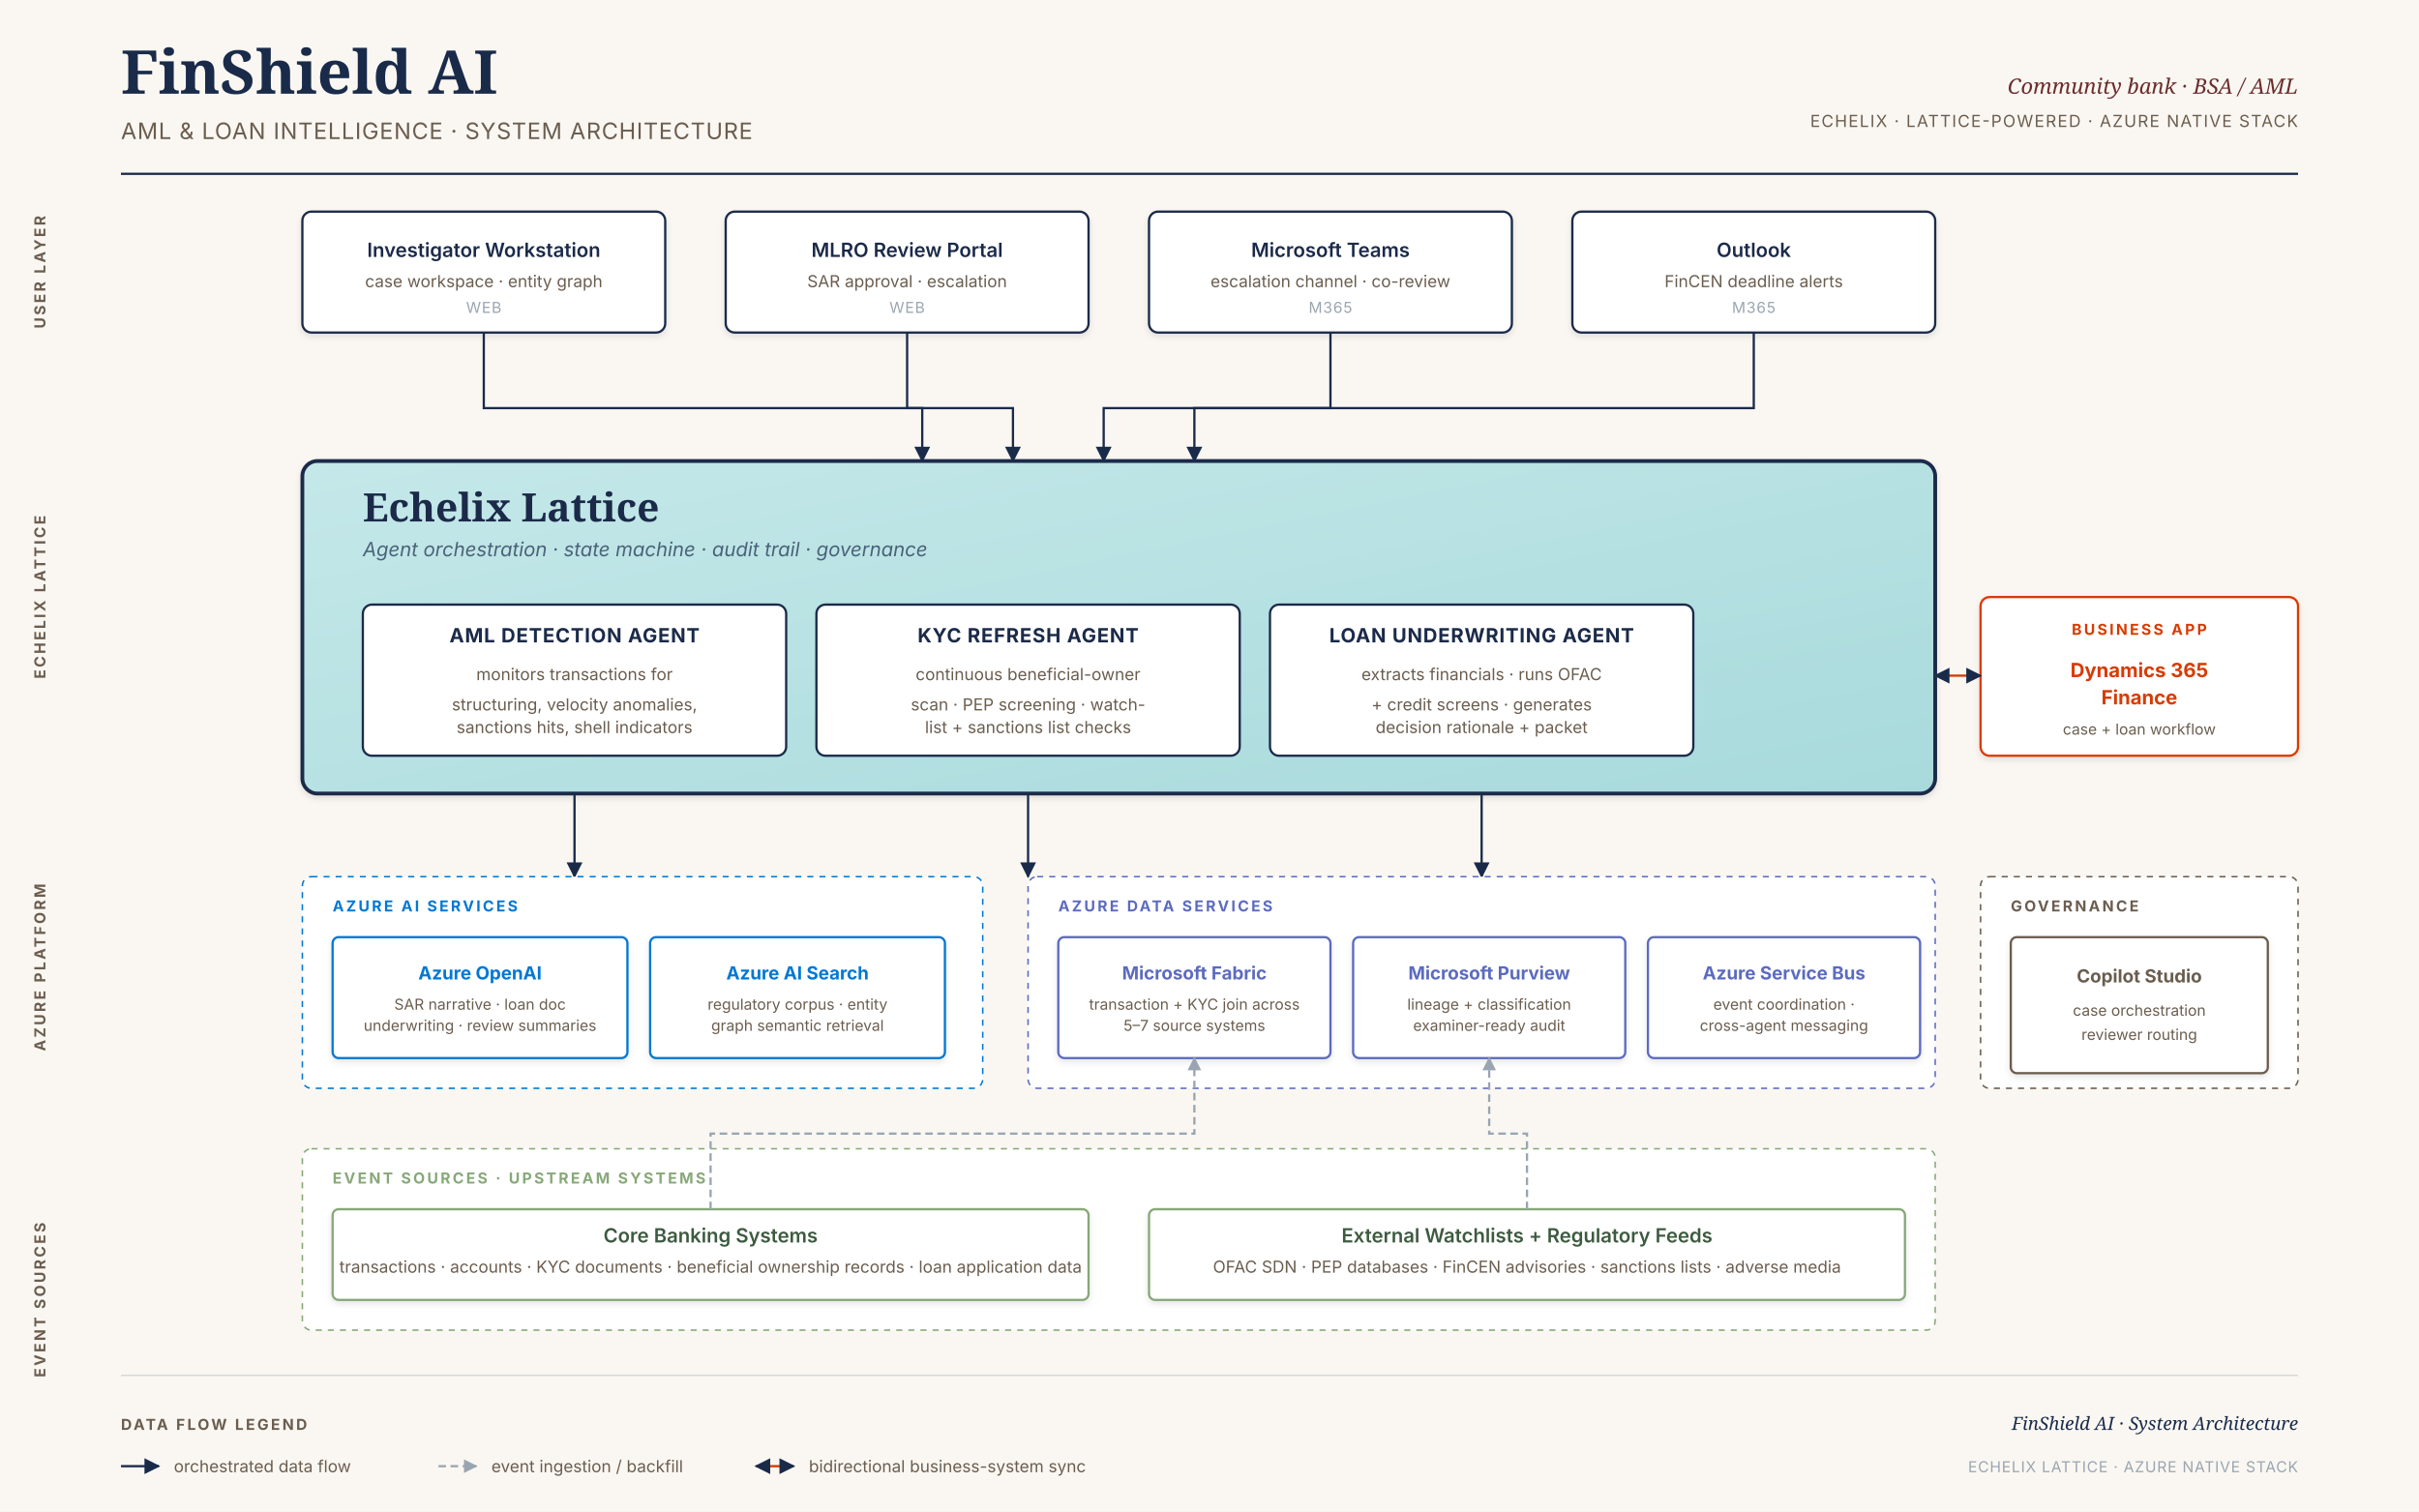
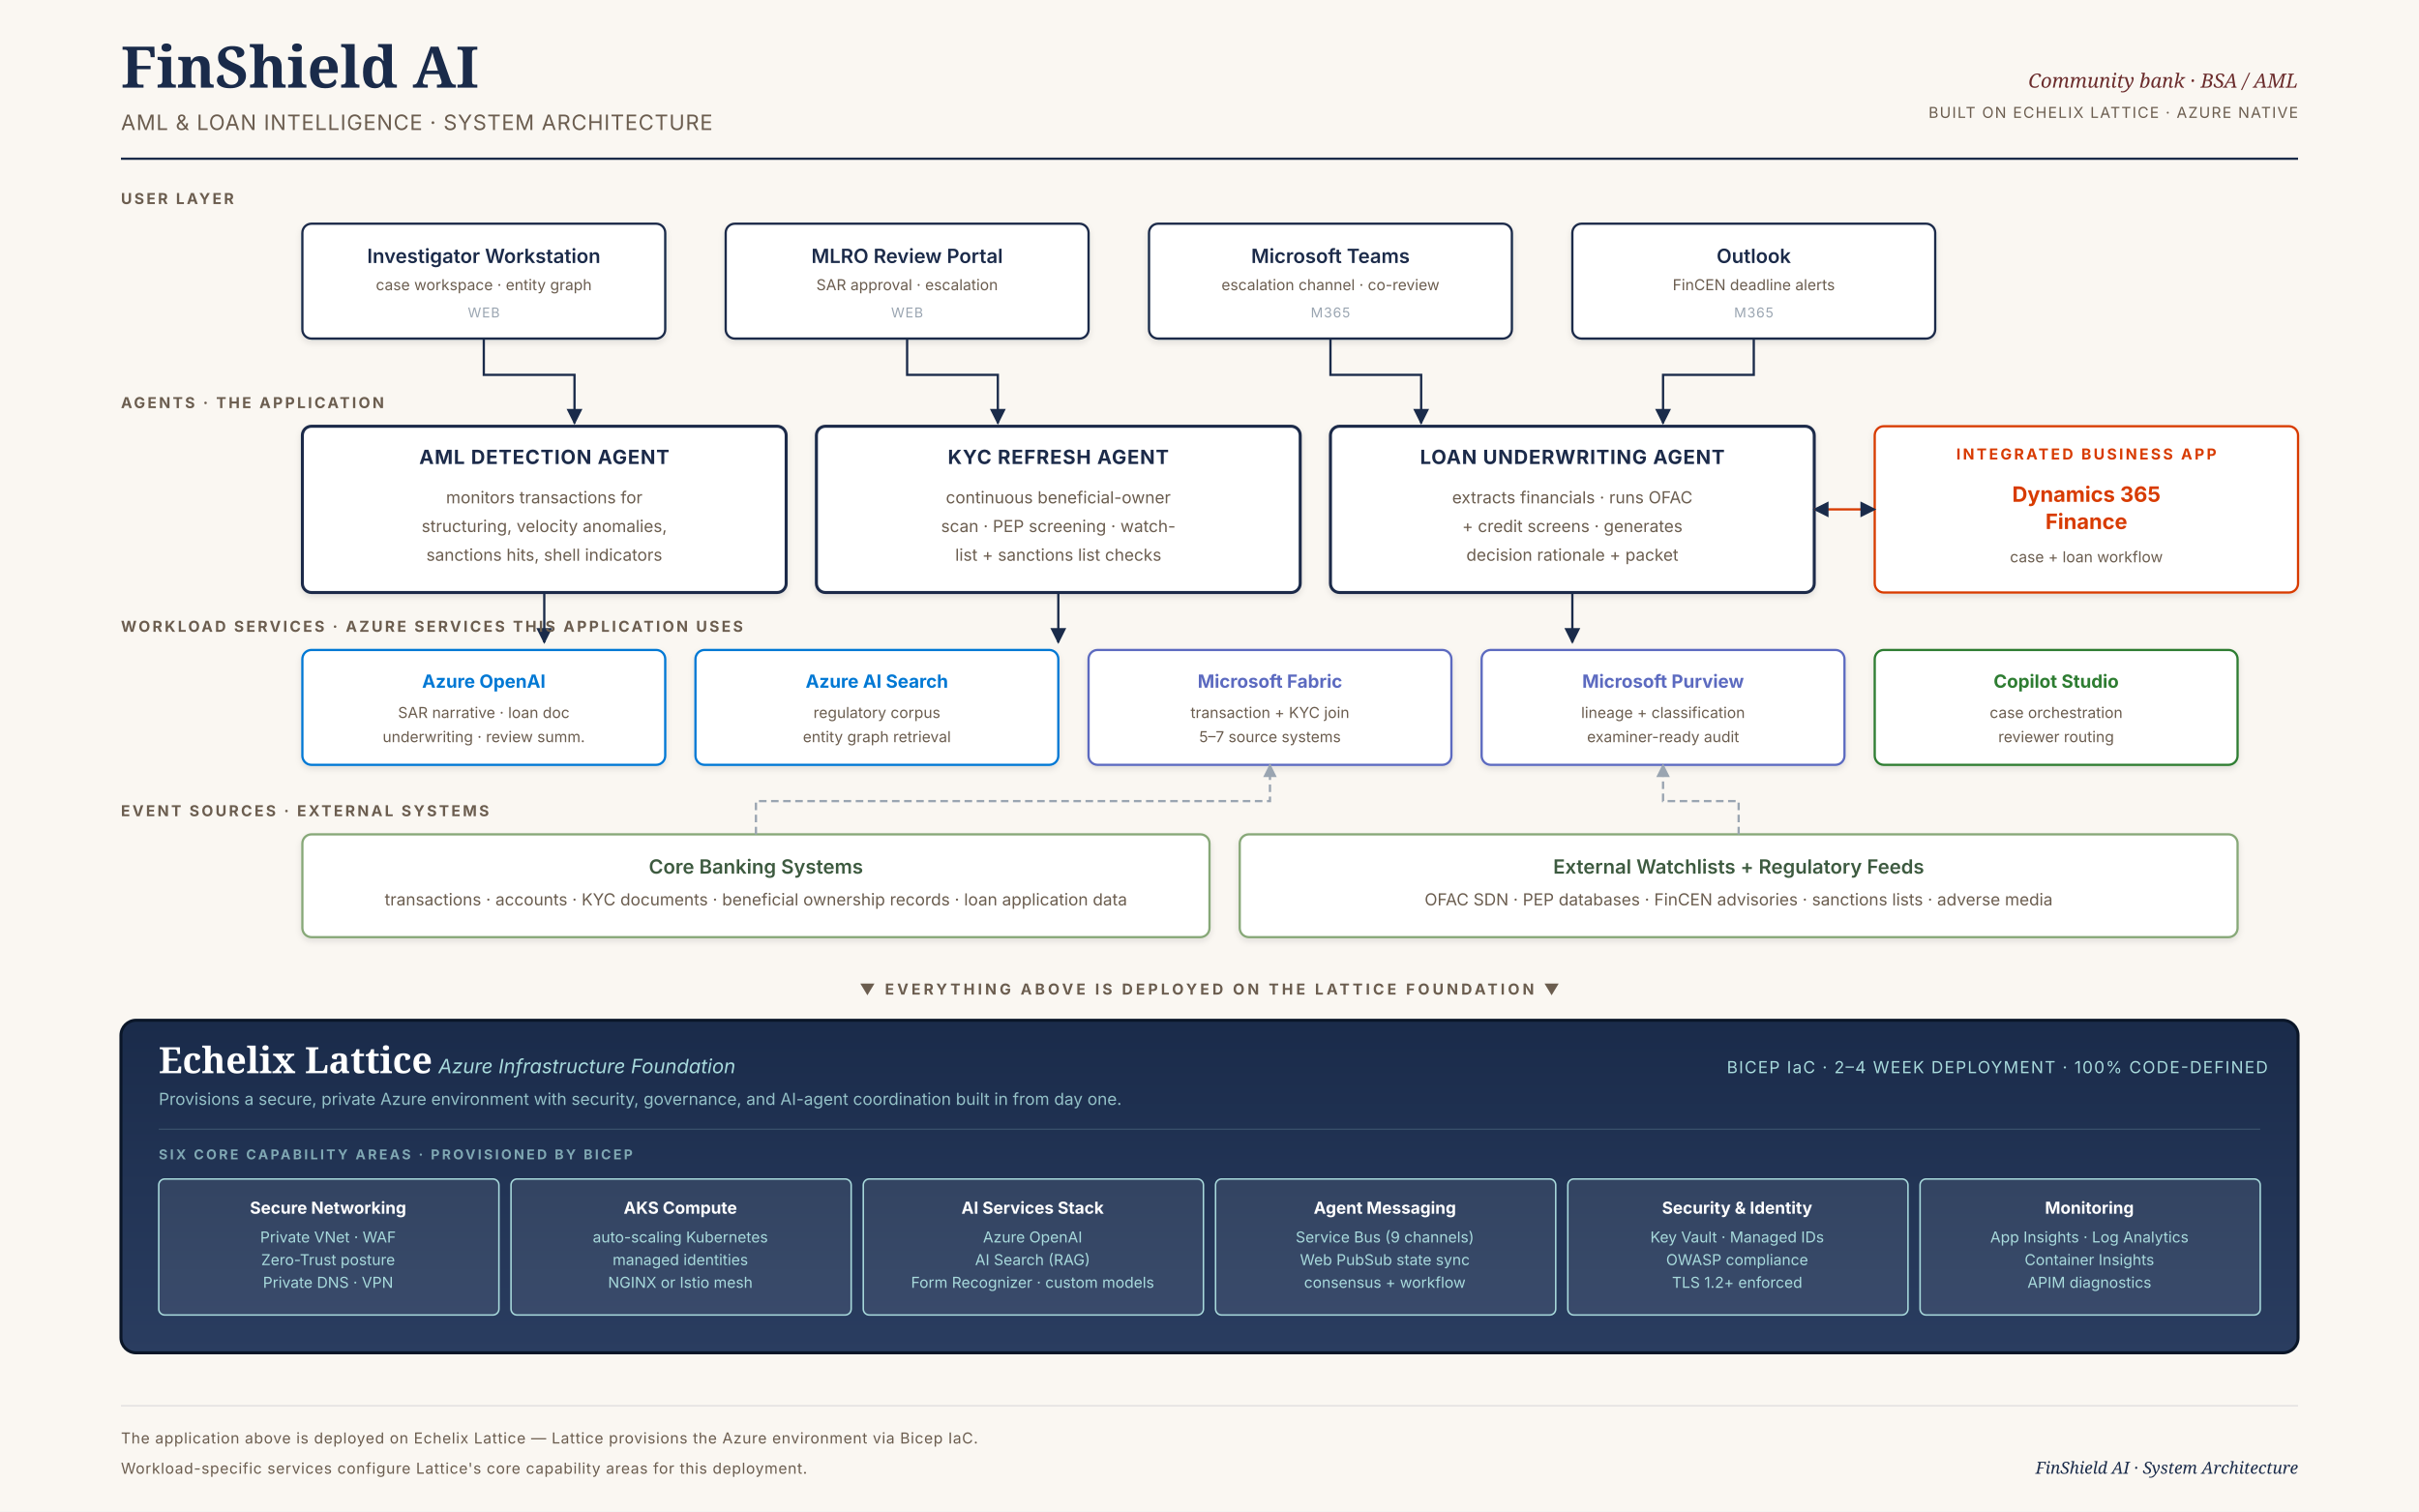
<svg xmlns="http://www.w3.org/2000/svg" viewBox="0 0 1600 1000" font-family="Inter, -apple-system, BlinkMacSystemFont, 'Helvetica Neue', Arial, sans-serif">
  <defs>
    <filter id="cardShadow" x="-5%" y="-5%" width="110%" height="115%">
      <feGaussianBlur in="SourceAlpha" stdDeviation="2" />
      <feOffset dx="0" dy="2" result="offset" />
      <feComponentTransfer>
        <feFuncA type="linear" slope="0.10" />
      </feComponentTransfer>
      <feMerge>
        <feMergeNode />
        <feMergeNode in="SourceGraphic" />
      </feMerge>
    </filter>
-     <linearGradient id="latticeFill" x1="0" y1="0" x2="1" y2="1">
-       <stop offset="0%" stop-color="#C5E8E9" />
-       <stop offset="100%" stop-color="#A8DADC" />
+     <linearGradient id="latticeFoundation" x1="0" y1="0" x2="0" y2="1">
+       <stop offset="0%" stop-color="#1A2B4A" />
+       <stop offset="100%" stop-color="#2A3D60" />
    </linearGradient>
    <marker id="arrow" viewBox="0 0 10 10" refX="9" refY="5" markerWidth="7" markerHeight="7" orient="auto-start-reverse">
      <path d="M 0 0 L 10 5 L 0 10 z" fill="#1A2B4A" />
    </marker>
    <marker id="arrowMuted" viewBox="0 0 10 10" refX="9" refY="5" markerWidth="6" markerHeight="6" orient="auto-start-reverse">
      <path d="M 0 0 L 10 5 L 0 10 z" fill="#9AA5B1" />
    </marker>
  </defs>
  <rect width="1600" height="1000" fill="#FAF7F2" />
-   <text x="80" y="62" font-family="Newsreader, 'Source Serif Pro', Georgia, serif" font-size="40" font-weight="600" fill="#1A2B4A">FinShield AI</text>
-   <text x="80" y="92" font-size="15" fill="#6B5D4F" letter-spacing="0.5">AML &amp; LOAN INTELLIGENCE  ·  SYSTEM ARCHITECTURE</text>
-   <line x1="80" y1="115" x2="1520" y2="115" stroke="#1A2B4A" stroke-width="1.5" />
-   <text x="1520" y="62" text-anchor="end" font-family="Newsreader, Georgia, serif" font-size="14" fill="#6B2C2C" font-style="italic">Community bank · BSA / AML</text>
-   <text x="1520" y="84" text-anchor="end" font-size="11" fill="#6B5D4F" letter-spacing="0.8">
-     ECHELIX  ·  LATTICE-POWERED  ·  AZURE NATIVE STACK
+   <text x="80" y="58" font-family="Newsreader, Georgia, serif" font-size="38" font-weight="600" fill="#1A2B4A">FinShield AI</text>
+   <text x="80" y="86" font-size="14" fill="#6B5D4F" letter-spacing="0.5">AML &amp; LOAN INTELLIGENCE  ·  SYSTEM ARCHITECTURE</text>
+   <line x1="80" y1="105" x2="1520" y2="105" stroke="#1A2B4A" stroke-width="1.5" />
+   <text x="1520" y="58" text-anchor="end" font-family="Newsreader, Georgia, serif" font-size="13" fill="#6B2C2C" font-style="italic">Community bank · BSA / AML</text>
+   <text x="1520" y="78" text-anchor="end" font-size="10" fill="#6B5D4F" letter-spacing="0.8">
+     BUILT ON ECHELIX LATTICE  ·  AZURE NATIVE
  </text>
-   <g font-size="10" font-weight="700" letter-spacing="1.5" fill="#6B5D4F">
-     <text x="30" y="180" transform="rotate(-90 30 180)" text-anchor="middle">USER LAYER</text>
-     <text x="30" y="395" transform="rotate(-90 30 395)" text-anchor="middle">ECHELIX LATTICE</text>
-     <text x="30" y="640" transform="rotate(-90 30 640)" text-anchor="middle">AZURE PLATFORM</text>
-     <text x="30" y="860" transform="rotate(-90 30 860)" text-anchor="middle">EVENT SOURCES</text>
+   <text x="80" y="135" font-size="10" font-weight="700" letter-spacing="1.5" fill="#6B5D4F">USER LAYER</text>
+   <g filter="url(#cardShadow)">
+     <rect x="200" y="148" width="240" height="76" rx="6" fill="#FFFFFF" stroke="#1A2B4A" stroke-width="1.5" />
+     <text x="320" y="174" text-anchor="middle" font-size="13" font-weight="600" fill="#1A2B4A">Investigator Workstation</text>
+     <text x="320" y="192" text-anchor="middle" font-size="10" fill="#6B5D4F">case workspace · entity graph</text>
+     <text x="320" y="210" text-anchor="middle" font-size="9" fill="#9AA5B1" letter-spacing="0.5">WEB</text>
+     <rect x="480" y="148" width="240" height="76" rx="6" fill="#FFFFFF" stroke="#1A2B4A" stroke-width="1.5" />
+     <text x="600" y="174" text-anchor="middle" font-size="13" font-weight="600" fill="#1A2B4A">MLRO Review Portal</text>
+     <text x="600" y="192" text-anchor="middle" font-size="10" fill="#6B5D4F">SAR approval · escalation</text>
+     <text x="600" y="210" text-anchor="middle" font-size="9" fill="#9AA5B1" letter-spacing="0.5">WEB</text>
+     <rect x="760" y="148" width="240" height="76" rx="6" fill="#FFFFFF" stroke="#1A2B4A" stroke-width="1.5" />
+     <text x="880" y="174" text-anchor="middle" font-size="13" font-weight="600" fill="#1A2B4A">Microsoft Teams</text>
+     <text x="880" y="192" text-anchor="middle" font-size="10" fill="#6B5D4F">escalation channel · co-review</text>
+     <text x="880" y="210" text-anchor="middle" font-size="9" fill="#9AA5B1" letter-spacing="0.5">M365</text>
+     <rect x="1040" y="148" width="240" height="76" rx="6" fill="#FFFFFF" stroke="#1A2B4A" stroke-width="1.5" />
+     <text x="1160" y="174" text-anchor="middle" font-size="13" font-weight="600" fill="#1A2B4A">Outlook</text>
+     <text x="1160" y="192" text-anchor="middle" font-size="10" fill="#6B5D4F">FinCEN deadline alerts</text>
+     <text x="1160" y="210" text-anchor="middle" font-size="9" fill="#9AA5B1" letter-spacing="0.5">M365</text>
+   </g>
+   <g stroke="#1A2B4A" stroke-width="1.5" fill="none" marker-end="url(#arrow)">
+     <path d="M 320 224 L 320 248 L 380 248 L 380 280" />
+     <path d="M 600 224 L 600 248 L 660 248 L 660 280" />
+     <path d="M 880 224 L 880 248 L 940 248 L 940 280" />
+     <path d="M 1160 224 L 1160 248 L 1100 248 L 1100 280" />
+   </g>
+   <text x="80" y="270" font-size="10" font-weight="700" letter-spacing="1.5" fill="#6B5D4F">AGENTS  ·  THE APPLICATION</text>
+   <g filter="url(#cardShadow)">
+     <rect x="200" y="282" width="320" height="110" rx="6" fill="#FFFFFF" stroke="#1A2B4A" stroke-width="2" />
+     <text x="360" y="307" text-anchor="middle" font-size="13" font-weight="700" fill="#1A2B4A" letter-spacing="0.5">AML DETECTION AGENT</text>
+     <text x="360" y="333" text-anchor="middle" font-size="11" fill="#6B5D4F">monitors transactions for</text>
+     <text x="360" y="352" text-anchor="middle" font-size="11" fill="#6B5D4F">structuring, velocity anomalies,</text>
+     <text x="360" y="371" text-anchor="middle" font-size="11" fill="#6B5D4F">sanctions hits, shell indicators</text>
+     <rect x="540" y="282" width="320" height="110" rx="6" fill="#FFFFFF" stroke="#1A2B4A" stroke-width="2" />
+     <text x="700" y="307" text-anchor="middle" font-size="13" font-weight="700" fill="#1A2B4A" letter-spacing="0.5">KYC REFRESH AGENT</text>
+     <text x="700" y="333" text-anchor="middle" font-size="11" fill="#6B5D4F">continuous beneficial-owner</text>
+     <text x="700" y="352" text-anchor="middle" font-size="11" fill="#6B5D4F">scan · PEP screening · watch-</text>
+     <text x="700" y="371" text-anchor="middle" font-size="11" fill="#6B5D4F">list + sanctions list checks</text>
+     <rect x="880" y="282" width="320" height="110" rx="6" fill="#FFFFFF" stroke="#1A2B4A" stroke-width="2" />
+     <text x="1040" y="307" text-anchor="middle" font-size="13" font-weight="700" fill="#1A2B4A" letter-spacing="0.5">LOAN UNDERWRITING AGENT</text>
+     <text x="1040" y="333" text-anchor="middle" font-size="11" fill="#6B5D4F">extracts financials · runs OFAC</text>
+     <text x="1040" y="352" text-anchor="middle" font-size="11" fill="#6B5D4F">+ credit screens · generates</text>
+     <text x="1040" y="371" text-anchor="middle" font-size="11" fill="#6B5D4F">decision rationale + packet</text>
  </g>
  <g filter="url(#cardShadow)">
-     <rect x="200" y="140" width="240" height="80" rx="6" fill="#FFFFFF" stroke="#1A2B4A" stroke-width="1.5" />
-     <text x="320" y="170" text-anchor="middle" font-size="13" font-weight="600" fill="#1A2B4A">Investigator Workstation</text>
-     <text x="320" y="190" text-anchor="middle" font-size="11" fill="#6B5D4F">case workspace · entity graph</text>
-     <text x="320" y="207" text-anchor="middle" font-size="10" fill="#9AA5B1" letter-spacing="0.5">WEB</text>
-     <rect x="480" y="140" width="240" height="80" rx="6" fill="#FFFFFF" stroke="#1A2B4A" stroke-width="1.5" />
-     <text x="600" y="170" text-anchor="middle" font-size="13" font-weight="600" fill="#1A2B4A">MLRO Review Portal</text>
-     <text x="600" y="190" text-anchor="middle" font-size="11" fill="#6B5D4F">SAR approval · escalation</text>
-     <text x="600" y="207" text-anchor="middle" font-size="10" fill="#9AA5B1" letter-spacing="0.5">WEB</text>
-     <rect x="760" y="140" width="240" height="80" rx="6" fill="#FFFFFF" stroke="#1A2B4A" stroke-width="1.5" />
-     <text x="880" y="170" text-anchor="middle" font-size="13" font-weight="600" fill="#1A2B4A">Microsoft Teams</text>
-     <text x="880" y="190" text-anchor="middle" font-size="11" fill="#6B5D4F">escalation channel · co-review</text>
-     <text x="880" y="207" text-anchor="middle" font-size="10" fill="#9AA5B1" letter-spacing="0.5">M365</text>
-     <rect x="1040" y="140" width="240" height="80" rx="6" fill="#FFFFFF" stroke="#1A2B4A" stroke-width="1.5" />
-     <text x="1160" y="170" text-anchor="middle" font-size="13" font-weight="600" fill="#1A2B4A">Outlook</text>
-     <text x="1160" y="190" text-anchor="middle" font-size="11" fill="#6B5D4F">FinCEN deadline alerts</text>
-     <text x="1160" y="207" text-anchor="middle" font-size="10" fill="#9AA5B1" letter-spacing="0.5">M365</text>
+     <rect x="1240" y="282" width="280" height="110" rx="6" fill="#FFFFFF" stroke="#D83B01" stroke-width="1.5" />
+     <text x="1380" y="304" text-anchor="middle" font-size="10" font-weight="700" letter-spacing="1.5" fill="#D83B01">INTEGRATED BUSINESS APP</text>
+     <text x="1380" y="332" text-anchor="middle" font-size="14" font-weight="700" fill="#D83B01">Dynamics 365</text>
+     <text x="1380" y="350" text-anchor="middle" font-size="14" font-weight="700" fill="#D83B01">Finance</text>
+     <text x="1380" y="372" text-anchor="middle" font-size="10" fill="#6B5D4F">case + loan workflow</text>
+   </g>
+   <g stroke="#D83B01" stroke-width="1.5" fill="none" marker-end="url(#arrow)" marker-start="url(#arrow)">
+     <path d="M 1200 337 L 1240 337" />
  </g>
  <g stroke="#1A2B4A" stroke-width="1.5" fill="none" marker-end="url(#arrow)">
-     <path d="M 320 220 L 320 270 L 610 270 L 610 305" />
-     <path d="M 600 220 L 600 270 L 670 270 L 670 305" />
-     <path d="M 880 220 L 880 270 L 730 270 L 730 305" />
-     <path d="M 1160 220 L 1160 270 L 790 270 L 790 305" />
+     <path d="M 360 392 L 360 425" />
+     <path d="M 700 392 L 700 425" />
+     <path d="M 1040 392 L 1040 425" />
  </g>
+   <text x="80" y="418" font-size="10" font-weight="700" letter-spacing="1.5" fill="#6B5D4F">WORKLOAD SERVICES  ·  AZURE SERVICES THIS APPLICATION USES</text>
  <g filter="url(#cardShadow)">
-     <rect x="200" y="305" width="1080" height="220" rx="10" fill="url(#latticeFill)" stroke="#1A2B4A" stroke-width="2.5" />
-     <text x="240" y="345" font-family="Newsreader, Georgia, serif" font-size="26" font-weight="600" fill="#1A2B4A">Echelix Lattice</text>
-     <text x="240" y="368" font-size="13" fill="#1A2B4A" font-style="italic" opacity="0.7">
-       Agent orchestration · state machine · audit trail · governance
-     </text>
-     <rect x="240" y="400" width="280" height="100" rx="6" fill="#FFFFFF" stroke="#1A2B4A" stroke-width="1.5" />
-     <text x="380" y="425" text-anchor="middle" font-size="13" font-weight="700" fill="#1A2B4A" letter-spacing="0.5">AML DETECTION AGENT</text>
-     <text x="380" y="450" text-anchor="middle" font-size="11" fill="#6B5D4F">monitors transactions for</text>
-     <text x="380" y="470" text-anchor="middle" font-size="11" fill="#6B5D4F">structuring, velocity anomalies,</text>
-     <text x="380" y="485" text-anchor="middle" font-size="11" fill="#6B5D4F">sanctions hits, shell indicators</text>
-     <rect x="540" y="400" width="280" height="100" rx="6" fill="#FFFFFF" stroke="#1A2B4A" stroke-width="1.5" />
-     <text x="680" y="425" text-anchor="middle" font-size="13" font-weight="700" fill="#1A2B4A" letter-spacing="0.5">KYC REFRESH AGENT</text>
-     <text x="680" y="450" text-anchor="middle" font-size="11" fill="#6B5D4F">continuous beneficial-owner</text>
-     <text x="680" y="470" text-anchor="middle" font-size="11" fill="#6B5D4F">scan · PEP screening · watch-</text>
-     <text x="680" y="485" text-anchor="middle" font-size="11" fill="#6B5D4F">list + sanctions list checks</text>
-     <rect x="840" y="400" width="280" height="100" rx="6" fill="#FFFFFF" stroke="#1A2B4A" stroke-width="1.5" />
-     <text x="980" y="425" text-anchor="middle" font-size="13" font-weight="700" fill="#1A2B4A" letter-spacing="0.5">LOAN UNDERWRITING AGENT</text>
-     <text x="980" y="450" text-anchor="middle" font-size="11" fill="#6B5D4F">extracts financials · runs OFAC</text>
-     <text x="980" y="470" text-anchor="middle" font-size="11" fill="#6B5D4F">+ credit screens · generates</text>
-     <text x="980" y="485" text-anchor="middle" font-size="11" fill="#6B5D4F">decision rationale + packet</text>
+     <rect x="200" y="430" width="240" height="76" rx="6" fill="#FFFFFF" stroke="#0078D4" stroke-width="1.5" />
+     <text x="320" y="455" text-anchor="middle" font-size="12" font-weight="700" fill="#0078D4">Azure OpenAI</text>
+     <text x="320" y="475" text-anchor="middle" font-size="10" fill="#6B5D4F">SAR narrative · loan doc</text>
+     <text x="320" y="491" text-anchor="middle" font-size="10" fill="#6B5D4F">underwriting · review summ.</text>
+     <rect x="460" y="430" width="240" height="76" rx="6" fill="#FFFFFF" stroke="#0078D4" stroke-width="1.5" />
+     <text x="580" y="455" text-anchor="middle" font-size="12" font-weight="700" fill="#0078D4">Azure AI Search</text>
+     <text x="580" y="475" text-anchor="middle" font-size="10" fill="#6B5D4F">regulatory corpus</text>
+     <text x="580" y="491" text-anchor="middle" font-size="10" fill="#6B5D4F">entity graph retrieval</text>
+     <rect x="720" y="430" width="240" height="76" rx="6" fill="#FFFFFF" stroke="#5C6BC0" stroke-width="1.5" />
+     <text x="840" y="455" text-anchor="middle" font-size="12" font-weight="700" fill="#5C6BC0">Microsoft Fabric</text>
+     <text x="840" y="475" text-anchor="middle" font-size="10" fill="#6B5D4F">transaction + KYC join</text>
+     <text x="840" y="491" text-anchor="middle" font-size="10" fill="#6B5D4F">5–7 source systems</text>
+     <rect x="980" y="430" width="240" height="76" rx="6" fill="#FFFFFF" stroke="#5C6BC0" stroke-width="1.5" />
+     <text x="1100" y="455" text-anchor="middle" font-size="12" font-weight="700" fill="#5C6BC0">Microsoft Purview</text>
+     <text x="1100" y="475" text-anchor="middle" font-size="10" fill="#6B5D4F">lineage + classification</text>
+     <text x="1100" y="491" text-anchor="middle" font-size="10" fill="#6B5D4F">examiner-ready audit</text>
+     <rect x="1240" y="430" width="240" height="76" rx="6" fill="#FFFFFF" stroke="#2E7D32" stroke-width="1.5" />
+     <text x="1360" y="455" text-anchor="middle" font-size="12" font-weight="700" fill="#2E7D32">Copilot Studio</text>
+     <text x="1360" y="475" text-anchor="middle" font-size="10" fill="#6B5D4F">case orchestration</text>
+     <text x="1360" y="491" text-anchor="middle" font-size="10" fill="#6B5D4F">reviewer routing</text>
  </g>
-   <g stroke="#1A2B4A" stroke-width="1.5" fill="none" marker-end="url(#arrow)">
-     <path d="M 380 525 L 380 580" />
-     <path d="M 680 525 L 680 580" />
-     <path d="M 980 525 L 980 580" />
-   </g>
-   <g>
-     <rect x="200" y="580" width="450" height="140" rx="6" fill="#FFFFFF" stroke="#0078D4" stroke-width="1" stroke-dasharray="4,4" />
-     <text x="220" y="603" font-size="10" font-weight="700" letter-spacing="1.5" fill="#0078D4">AZURE AI SERVICES</text>
-     <g filter="url(#cardShadow)">
-       <rect x="220" y="620" width="195" height="80" rx="4" fill="#FFFFFF" stroke="#0078D4" stroke-width="1.5" />
-       <text x="317.5" y="648" text-anchor="middle" font-size="12" font-weight="700" fill="#0078D4">Azure OpenAI</text>
-       <text x="317.5" y="668" text-anchor="middle" font-size="10" fill="#6B5D4F">SAR narrative · loan doc</text>
-       <text x="317.5" y="682" text-anchor="middle" font-size="10" fill="#6B5D4F">underwriting · review summaries</text>
-       <rect x="430" y="620" width="195" height="80" rx="4" fill="#FFFFFF" stroke="#0078D4" stroke-width="1.5" />
-       <text x="527.5" y="648" text-anchor="middle" font-size="12" font-weight="700" fill="#0078D4">Azure AI Search</text>
-       <text x="527.5" y="668" text-anchor="middle" font-size="10" fill="#6B5D4F">regulatory corpus · entity</text>
-       <text x="527.5" y="682" text-anchor="middle" font-size="10" fill="#6B5D4F">graph semantic retrieval</text>
-     </g>
-   </g>
-   <g>
-     <rect x="680" y="580" width="600" height="140" rx="6" fill="#FFFFFF" stroke="#5C6BC0" stroke-width="1" stroke-dasharray="4,4" />
-     <text x="700" y="603" font-size="10" font-weight="700" letter-spacing="1.5" fill="#5C6BC0">AZURE DATA SERVICES</text>
-     <g filter="url(#cardShadow)">
-       <rect x="700" y="620" width="180" height="80" rx="4" fill="#FFFFFF" stroke="#5C6BC0" stroke-width="1.5" />
-       <text x="790" y="648" text-anchor="middle" font-size="12" font-weight="700" fill="#5C6BC0">Microsoft Fabric</text>
-       <text x="790" y="668" text-anchor="middle" font-size="10" fill="#6B5D4F">transaction + KYC join across</text>
-       <text x="790" y="682" text-anchor="middle" font-size="10" fill="#6B5D4F">5–7 source systems</text>
-       <rect x="895" y="620" width="180" height="80" rx="4" fill="#FFFFFF" stroke="#5C6BC0" stroke-width="1.5" />
-       <text x="985" y="648" text-anchor="middle" font-size="12" font-weight="700" fill="#5C6BC0">Microsoft Purview</text>
-       <text x="985" y="668" text-anchor="middle" font-size="10" fill="#6B5D4F">lineage + classification</text>
-       <text x="985" y="682" text-anchor="middle" font-size="10" fill="#6B5D4F">examiner-ready audit</text>
-       <rect x="1090" y="620" width="180" height="80" rx="4" fill="#FFFFFF" stroke="#5C6BC0" stroke-width="1.5" />
-       <text x="1180" y="648" text-anchor="middle" font-size="12" font-weight="700" fill="#5C6BC0">Azure Service Bus</text>
-       <text x="1180" y="668" text-anchor="middle" font-size="10" fill="#6B5D4F">event coordination ·</text>
-       <text x="1180" y="682" text-anchor="middle" font-size="10" fill="#6B5D4F">cross-agent messaging</text>
-     </g>
-   </g>
+   <text x="80" y="540" font-size="10" font-weight="700" letter-spacing="1.5" fill="#6B5D4F">EVENT SOURCES  ·  EXTERNAL SYSTEMS</text>
  <g filter="url(#cardShadow)">
-     <rect x="1310" y="395" width="210" height="105" rx="6" fill="#FFFFFF" stroke="#D83B01" stroke-width="1.5" />
-     <text x="1415" y="420" text-anchor="middle" font-size="10" font-weight="700" letter-spacing="1.5" fill="#D83B01">BUSINESS APP</text>
-     <text x="1415" y="448" text-anchor="middle" font-size="13" font-weight="700" fill="#D83B01">Dynamics 365</text>
-     <text x="1415" y="466" text-anchor="middle" font-size="13" font-weight="700" fill="#D83B01">Finance</text>
-     <text x="1415" y="486" text-anchor="middle" font-size="10" fill="#6B5D4F">case + loan workflow</text>
-   </g>
-   <g stroke="#D83B01" stroke-width="1.5" fill="none" marker-end="url(#arrow)" marker-start="url(#arrow)">
-     <path d="M 1280 447 L 1310 447" />
-   </g>
-   <g>
-     <rect x="200" y="760" width="1080" height="120" rx="6" fill="#FFFFFF" stroke="#87A878" stroke-width="1" stroke-dasharray="4,4" />
-     <text x="220" y="783" font-size="10" font-weight="700" letter-spacing="1.5" fill="#87A878">EVENT SOURCES · UPSTREAM SYSTEMS</text>
-     <g filter="url(#cardShadow)">
-       <rect x="220" y="800" width="500" height="60" rx="4" fill="#FFFFFF" stroke="#87A878" stroke-width="1.5" />
-       <text x="470" y="822" text-anchor="middle" font-size="13" font-weight="600" fill="#3D5A3F">Core Banking Systems</text>
-       <text x="470" y="842" text-anchor="middle" font-size="11" fill="#6B5D4F">transactions · accounts · KYC documents · beneficial ownership records · loan application data</text>
-       <rect x="760" y="800" width="500" height="60" rx="4" fill="#FFFFFF" stroke="#87A878" stroke-width="1.5" />
-       <text x="1010" y="822" text-anchor="middle" font-size="13" font-weight="600" fill="#3D5A3F">External Watchlists + Regulatory Feeds</text>
-       <text x="1010" y="842" text-anchor="middle" font-size="11" fill="#6B5D4F">OFAC SDN · PEP databases · FinCEN advisories · sanctions lists · adverse media</text>
-     </g>
+     <rect x="200" y="552" width="600" height="68" rx="6" fill="#FFFFFF" stroke="#87A878" stroke-width="1.5" />
+     <text x="500" y="578" text-anchor="middle" font-size="13" font-weight="600" fill="#3D5A3F">Core Banking Systems</text>
+     <text x="500" y="599" text-anchor="middle" font-size="11" fill="#6B5D4F">transactions · accounts · KYC documents · beneficial ownership records · loan application data</text>
+     <rect x="820" y="552" width="660" height="68" rx="6" fill="#FFFFFF" stroke="#87A878" stroke-width="1.5" />
+     <text x="1150" y="578" text-anchor="middle" font-size="13" font-weight="600" fill="#3D5A3F">External Watchlists + Regulatory Feeds</text>
+     <text x="1150" y="599" text-anchor="middle" font-size="11" fill="#6B5D4F">OFAC SDN · PEP databases · FinCEN advisories · sanctions lists · adverse media</text>
  </g>
  <g stroke="#9AA5B1" stroke-width="1.5" fill="none" marker-end="url(#arrowMuted)" stroke-dasharray="5,3">
-     <path d="M 470 800 L 470 750 L 790 750 L 790 700" />
-     <path d="M 1010 800 L 1010 750 L 985 750 L 985 700" />
+     <path d="M 500 552 L 500 530 L 840 530 L 840 506" />
+     <path d="M 1150 552 L 1150 530 L 1100 530 L 1100 506" />
  </g>
-   <g>
-     <rect x="1310" y="580" width="210" height="140" rx="6" fill="#FFFFFF" stroke="#6B5D4F" stroke-width="1" stroke-dasharray="4,4" />
-     <text x="1330" y="603" font-size="10" font-weight="700" letter-spacing="1.5" fill="#6B5D4F">GOVERNANCE</text>
-     <g filter="url(#cardShadow)">
-       <rect x="1330" y="620" width="170" height="90" rx="4" fill="#FFFFFF" stroke="#6B5D4F" stroke-width="1.5" />
-       <text x="1415" y="650" text-anchor="middle" font-size="12" font-weight="700" fill="#6B5D4F">Copilot Studio</text>
-       <text x="1415" y="672" text-anchor="middle" font-size="10" fill="#6B5D4F">case orchestration</text>
-       <text x="1415" y="688" text-anchor="middle" font-size="10" fill="#6B5D4F">reviewer routing</text>
-     </g>
-   </g>
-   <line x1="80" y1="910" x2="1520" y2="910" stroke="#1A2B4A" stroke-width="0.5" opacity="0.3" />
-   <g font-size="11">
-     <text x="80" y="946" font-size="10" font-weight="700" letter-spacing="1.5" fill="#6B5D4F">DATA FLOW LEGEND</text>
-     <line x1="80" y1="970" x2="105" y2="970" stroke="#1A2B4A" stroke-width="1.5" marker-end="url(#arrow)" />
-     <text x="115" y="974" fill="#6B5D4F">orchestrated data flow</text>
-     <line x1="290" y1="970" x2="315" y2="970" stroke="#9AA5B1" stroke-width="1.5" stroke-dasharray="5,3" marker-end="url(#arrowMuted)" />
-     <text x="325" y="974" fill="#6B5D4F">event ingestion / backfill</text>
-     <line x1="500" y1="970" x2="525" y2="970" stroke="#D83B01" stroke-width="1.5" marker-end="url(#arrow)" marker-start="url(#arrow)" />
-     <text x="535" y="974" fill="#6B5D4F">bidirectional business-system sync</text>
-   </g>
-   <text x="1520" y="946" text-anchor="end" font-family="Newsreader, Georgia, serif" font-size="12" fill="#1A2B4A" font-style="italic">FinShield AI · System Architecture</text>
-   <text x="1520" y="974" text-anchor="end" font-size="10" fill="#9AA5B1" letter-spacing="0.5">
-     ECHELIX LATTICE  ·  AZURE NATIVE STACK
+   <text x="800" y="658" text-anchor="middle" font-size="10" font-weight="700" letter-spacing="2" fill="#6B5D4F">
+     ▼  EVERYTHING ABOVE IS DEPLOYED ON THE LATTICE FOUNDATION  ▼
  </text>
+   <rect x="80" y="675" width="1440" height="220" rx="10" fill="url(#latticeFoundation)" stroke="#0A1628" stroke-width="2" />
+   <text x="105" y="710" font-family="Newsreader, Georgia, serif" font-size="24" font-weight="600" fill="#FFFFFF">Echelix Lattice</text>
+   <text x="290" y="710" font-size="13" fill="#A8DADC" font-style="italic">
+     Azure Infrastructure Foundation
+   </text>
+   <text x="1500" y="710" text-anchor="end" font-size="11" fill="#A8DADC" letter-spacing="0.8">
+     BICEP IaC  ·  2–4 WEEK DEPLOYMENT  ·  100% CODE-DEFINED
+   </text>
+   <text x="105" y="731" font-size="11" fill="#A8DADC" opacity="0.85">
+     Provisions a secure, private Azure environment with security, governance, and AI-agent coordination built in from day one.
+   </text>
+   <line x1="105" y1="747" x2="1495" y2="747" stroke="#A8DADC" stroke-width="0.5" opacity="0.3" />
+   <text x="105" y="767" font-size="9" font-weight="700" letter-spacing="1.5" fill="#A8DADC" opacity="0.7">SIX CORE CAPABILITY AREAS  ·  PROVISIONED BY BICEP</text>
+   <rect x="105" y="780" width="225" height="90" rx="4" fill="#FFFFFF" fill-opacity="0.08" stroke="#A8DADC" stroke-width="1" />
+   <text x="217" y="803" text-anchor="middle" font-size="11" font-weight="700" fill="#FFFFFF">Secure Networking</text>
+   <text x="217" y="822" text-anchor="middle" font-size="10" fill="#A8DADC">Private VNet · WAF</text>
+   <text x="217" y="837" text-anchor="middle" font-size="10" fill="#A8DADC">Zero-Trust posture</text>
+   <text x="217" y="852" text-anchor="middle" font-size="10" fill="#A8DADC">Private DNS · VPN</text>
+   <rect x="338" y="780" width="225" height="90" rx="4" fill="#FFFFFF" fill-opacity="0.08" stroke="#A8DADC" stroke-width="1" />
+   <text x="450" y="803" text-anchor="middle" font-size="11" font-weight="700" fill="#FFFFFF">AKS Compute</text>
+   <text x="450" y="822" text-anchor="middle" font-size="10" fill="#A8DADC">auto-scaling Kubernetes</text>
+   <text x="450" y="837" text-anchor="middle" font-size="10" fill="#A8DADC">managed identities</text>
+   <text x="450" y="852" text-anchor="middle" font-size="10" fill="#A8DADC">NGINX or Istio mesh</text>
+   <rect x="571" y="780" width="225" height="90" rx="4" fill="#FFFFFF" fill-opacity="0.08" stroke="#A8DADC" stroke-width="1" />
+   <text x="683" y="803" text-anchor="middle" font-size="11" font-weight="700" fill="#FFFFFF">AI Services Stack</text>
+   <text x="683" y="822" text-anchor="middle" font-size="10" fill="#A8DADC">Azure OpenAI</text>
+   <text x="683" y="837" text-anchor="middle" font-size="10" fill="#A8DADC">AI Search (RAG)</text>
+   <text x="683" y="852" text-anchor="middle" font-size="10" fill="#A8DADC">Form Recognizer · custom models</text>
+   <rect x="804" y="780" width="225" height="90" rx="4" fill="#FFFFFF" fill-opacity="0.08" stroke="#A8DADC" stroke-width="1" />
+   <text x="916" y="803" text-anchor="middle" font-size="11" font-weight="700" fill="#FFFFFF">Agent Messaging</text>
+   <text x="916" y="822" text-anchor="middle" font-size="10" fill="#A8DADC">Service Bus (9 channels)</text>
+   <text x="916" y="837" text-anchor="middle" font-size="10" fill="#A8DADC">Web PubSub state sync</text>
+   <text x="916" y="852" text-anchor="middle" font-size="10" fill="#A8DADC">consensus + workflow</text>
+   <rect x="1037" y="780" width="225" height="90" rx="4" fill="#FFFFFF" fill-opacity="0.08" stroke="#A8DADC" stroke-width="1" />
+   <text x="1149" y="803" text-anchor="middle" font-size="11" font-weight="700" fill="#FFFFFF">Security &amp; Identity</text>
+   <text x="1149" y="822" text-anchor="middle" font-size="10" fill="#A8DADC">Key Vault · Managed IDs</text>
+   <text x="1149" y="837" text-anchor="middle" font-size="10" fill="#A8DADC">OWASP compliance</text>
+   <text x="1149" y="852" text-anchor="middle" font-size="10" fill="#A8DADC">TLS 1.2+ enforced</text>
+   <rect x="1270" y="780" width="225" height="90" rx="4" fill="#FFFFFF" fill-opacity="0.08" stroke="#A8DADC" stroke-width="1" />
+   <text x="1382" y="803" text-anchor="middle" font-size="11" font-weight="700" fill="#FFFFFF">Monitoring</text>
+   <text x="1382" y="822" text-anchor="middle" font-size="10" fill="#A8DADC">App Insights · Log Analytics</text>
+   <text x="1382" y="837" text-anchor="middle" font-size="10" fill="#A8DADC">Container Insights</text>
+   <text x="1382" y="852" text-anchor="middle" font-size="10" fill="#A8DADC">APIM diagnostics</text>
+   <line x1="80" y1="930" x2="1520" y2="930" stroke="#1A2B4A" stroke-width="0.5" opacity="0.2" />
+   <text x="80" y="955" font-size="10" fill="#6B5D4F" letter-spacing="0.4">
+     The application above is deployed on Echelix Lattice — Lattice provisions the Azure environment via Bicep IaC.
+   </text>
+   <text x="80" y="975" font-size="10" fill="#6B5D4F" letter-spacing="0.4">
+     Workload-specific services configure Lattice's core capability areas for this deployment.
+   </text>
+   <text x="1520" y="975" text-anchor="end" font-family="Newsreader, Georgia, serif" font-size="11" fill="#1A2B4A" font-style="italic">FinShield AI · System Architecture</text>
</svg>
